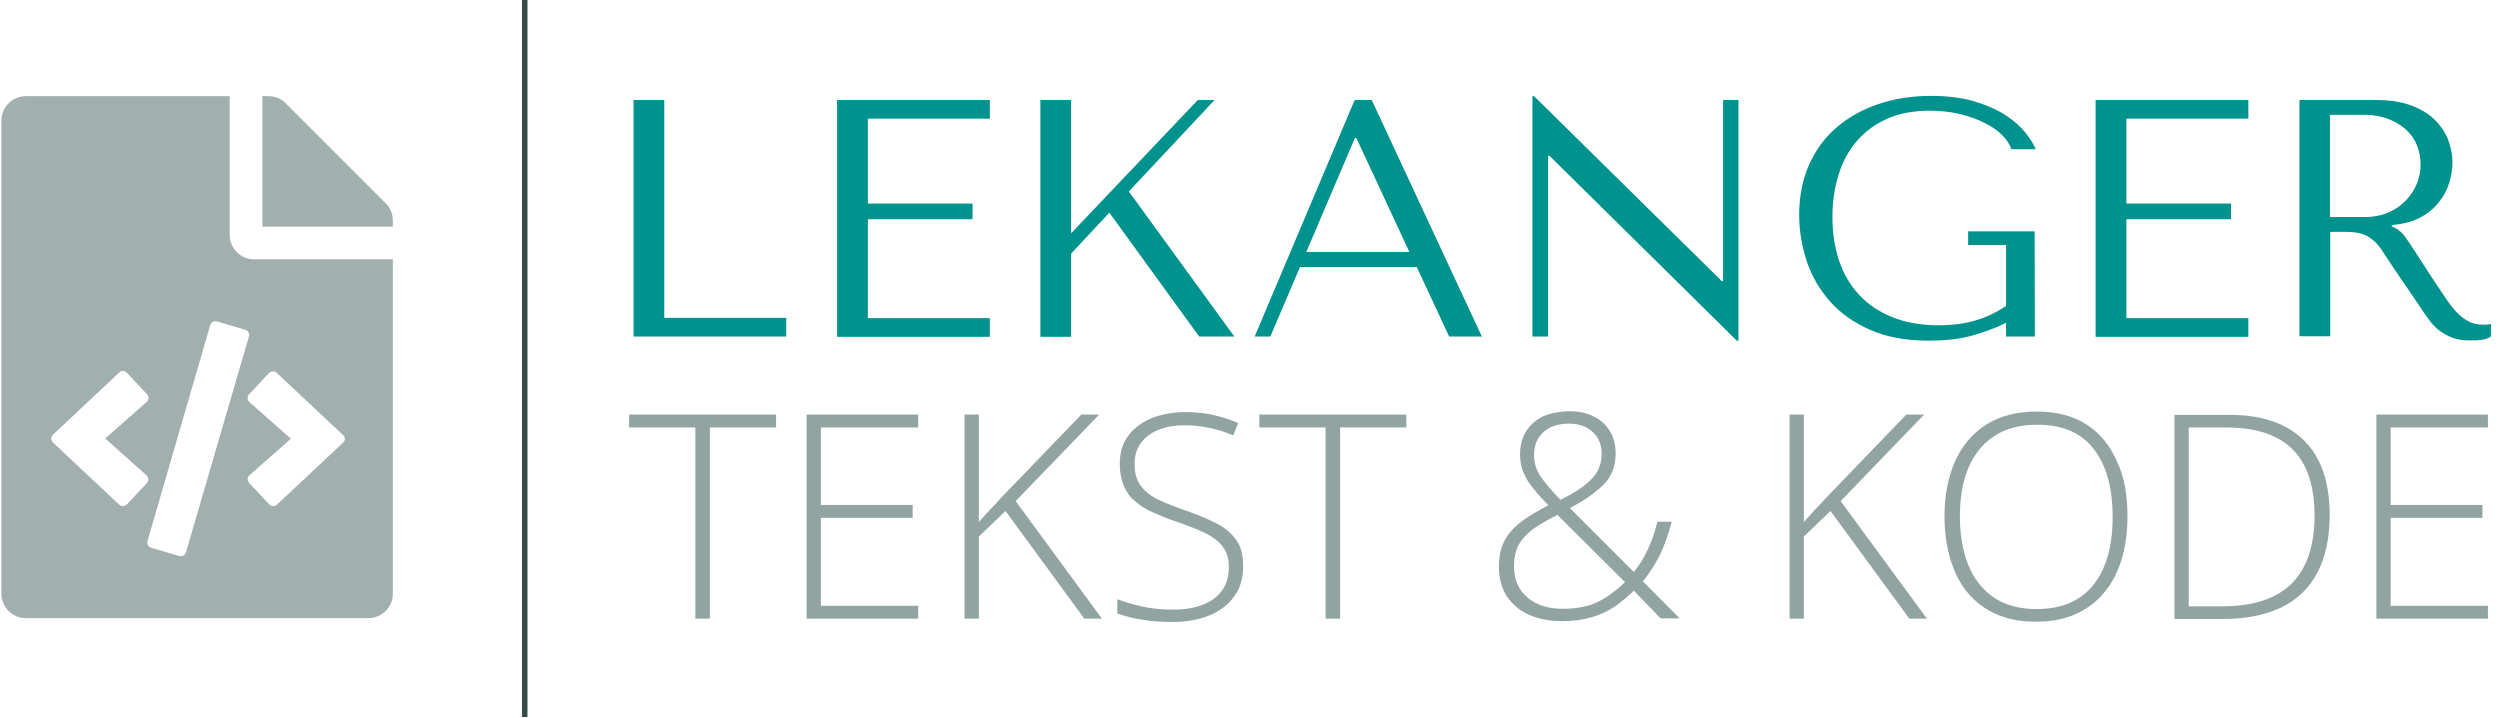
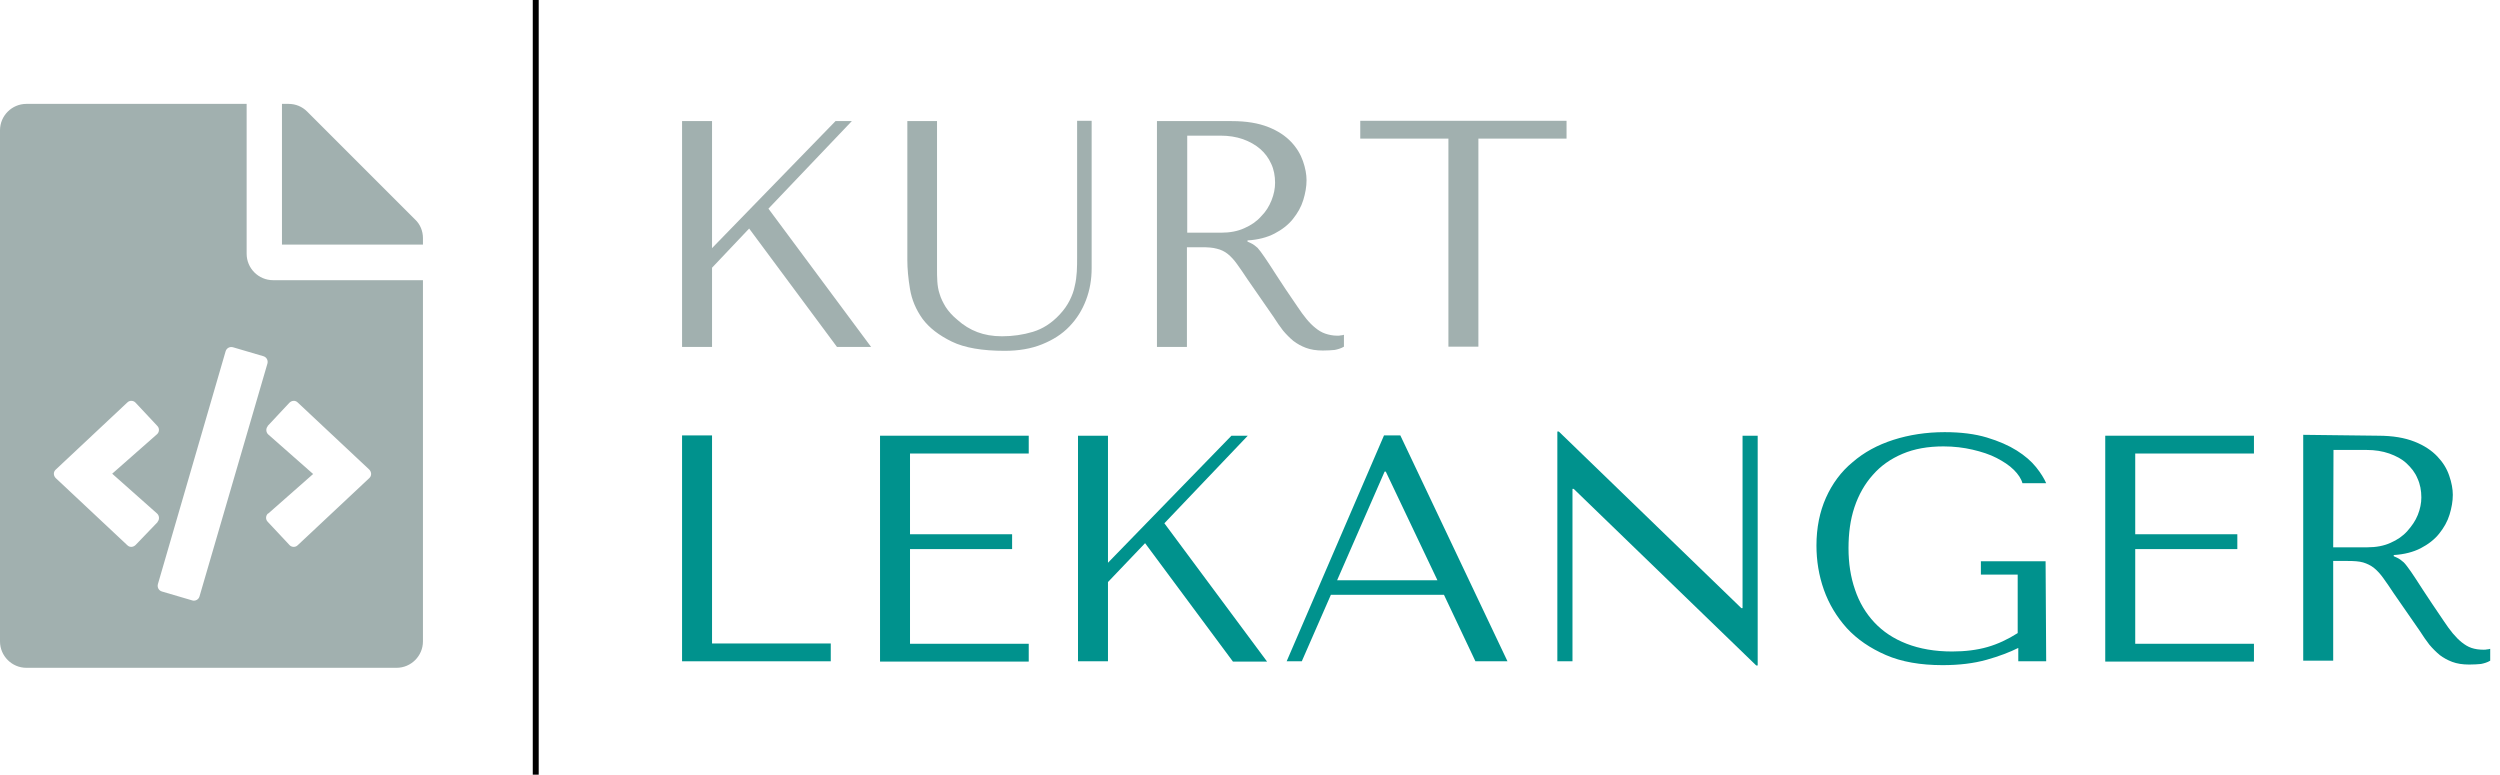
- <svg xmlns="http://www.w3.org/2000/svg" version="1.1" id="Layer_1" x="0px" y="0px" viewBox="0 0 910 261" style="enable-background:new 0 0 910 261;" xml:space="preserve">
+ <svg xmlns="http://www.w3.org/2000/svg" version="1.1" id="Layer_1" x="0px" y="0px" viewBox="0 0 842.3 261" style="enable-background:new 0 0 842.3 261;" xml:space="preserve">
  <style type="text/css">
- 	.st0{fill:#00928D;}
- 	.st1{fill:#91A4A2;}
- 	.st2{fill:none;stroke:#334B49;stroke-width:2;stroke-miterlimit:10;}
- 	.st3{fill:#A1B0AF;}
+ 	.st0{fill:#A1B0AF;}
+ 	.st1{fill:#00928D;}
+ 	.st2{fill:none;stroke:#000000;stroke-width:2;stroke-miterlimit:10;}
</style>
  <g>
-     <path class="st0" d="M230.6,122.5V36.4h11.2v79.3h44.4v6.8C286.2,122.5,230.6,122.5,230.6,122.5z" />
-     <path class="st0" d="M360.3,36.4v6.8h-44.4v30.9H354v5.7h-38.1v36h44.4v6.8h-55.6V36.4H360.3z" />
-     <path class="st0" d="M378.7,36.4h11.2v48.5L436,36.4h6.1l-31.2,33.3l38.4,52.8h-12.8l-32.7-45.1l-13.9,14.9v30.3h-11.2L378.7,36.4   L378.7,36.4z" />
-     <path class="st0" d="M473.2,97.2l-10.8,25.3h-5.7l36.4-86.1h6.2l40.1,86.1h-11.9l-11.8-25.3H473.2z M493.7,50.2h-0.5l-17.7,41.5   H513L493.7,50.2z" />
-     <path class="st0" d="M632.8,36.4V124h-0.6L564,56.7h-0.5v65.8h-5.7V35h0.6l68.3,67.3h0.5V36.4H632.8z" />
-     <path class="st0" d="M740.7,122.5h-10.5v-5c-3.1,1.6-7.1,3.1-11.8,4.5c-4.8,1.4-10.2,2-16.4,2c-8.2,0-15.3-1.3-21.2-3.9   s-10.8-6-14.6-10.3s-6.7-9.2-8.5-14.6c-1.8-5.5-2.8-11.1-2.8-16.9c0-6.8,1.2-12.9,3.6-18.3c2.4-5.4,5.7-9.9,10-13.6   c4.3-3.7,9.3-6.5,15.2-8.5s12.3-3,19.2-3c6.1,0,11.3,0.7,15.8,2c4.5,1.4,8.2,3,11.3,5c3,2,5.4,4.1,7.2,6.3c1.8,2.3,3,4.3,3.8,6.1   h-8.9c-0.5-1.7-1.6-3.4-3.3-5.1c-1.7-1.7-3.8-3.2-6.5-4.5c-2.6-1.3-5.6-2.4-9-3.2s-7-1.2-10.8-1.2c-5.8,0-10.9,0.9-15.3,2.8   c-4.4,1.9-8.1,4.6-11.1,8s-5.3,7.5-6.8,12.3S667,73.4,667,79c0,5.7,0.8,11,2.4,15.8c1.6,4.8,4,8.9,7.2,12.4s7.2,6.2,12.1,8.2   c4.8,2,10.5,3,17,3c4.9,0,9.3-0.6,13.2-1.7s7.6-2.9,11.3-5.3V89.2h-13.8v-5h24.2L740.7,122.5L740.7,122.5z" />
-     <path class="st0" d="M818.4,36.4v6.8H774v30.9h38.1v5.7H774v36h44.4v6.8h-55.6V36.4H818.4z" />
-     <path class="st0" d="M864.8,36.4c5.5,0,10,0.8,13.7,2.3c3.6,1.5,6.5,3.4,8.5,5.7c2.1,2.3,3.6,4.7,4.4,7.3c0.9,2.6,1.3,5,1.3,7.3   c0,2.5-0.4,5-1.2,7.6s-2.1,5-3.9,7.2c-1.8,2.2-4.1,4.1-6.9,5.5c-2.8,1.5-6.2,2.3-10.1,2.6v0.5l1.2,0.6c1,0.5,1.8,1.1,2.5,1.8   c0.7,0.7,1.6,1.9,2.7,3.6c1.1,1.6,2.6,4,4.5,6.9c1.9,3,4.5,7,7.9,12c1.1,1.7,2.2,3.3,3.3,4.6c1.1,1.4,2.2,2.5,3.3,3.4   s2.4,1.7,3.7,2.2s2.8,0.7,4.6,0.7c0.4,0,0.8,0,1.2-0.1c0.4,0,0.8-0.1,1.2-0.2v4.6c-1.1,0.7-2.3,1.1-3.4,1.2   c-1.1,0.2-2.6,0.2-4.4,0.2c-2.5,0-4.6-0.3-6.3-1c-1.8-0.7-3.3-1.5-4.7-2.6s-2.7-2.4-3.8-4c-1.2-1.6-2.4-3.3-3.6-5.2l-9.8-14.4   c-1.5-2.3-2.8-4.2-3.8-5.8c-1.1-1.6-2.2-2.8-3.5-3.8c-1.2-1-2.6-1.7-4.1-2.1s-3.4-0.6-5.7-0.6h-5.4v38H837v-86L864.8,36.4   L864.8,36.4z M848.1,79h12.7c3.3,0,6.2-0.6,8.7-1.7s4.6-2.6,6.4-4.5c1.7-1.8,3-3.9,3.9-6.1c0.9-2.3,1.3-4.5,1.3-6.7   c0-2.6-0.5-5-1.4-7.3c-0.9-2.2-2.3-4.1-4.1-5.7c-1.8-1.6-4-2.8-6.5-3.8c-2.5-0.9-5.3-1.4-8.5-1.4h-12.5L848.1,79L848.1,79z" />
+     <path class="st0" d="M229.8,40.8h10.1v42.8l41.6-42.8h5.5l-28.1,29.5l34.6,46.6h-11.5L252.4,77l-12.5,13.2v26.7h-10.1L229.8,40.8   L229.8,40.8z" />
+     <path class="st0" d="M315.7,40.8v49.7c0,1.4,0,2.9,0.1,4.3c0.1,1.4,0.3,2.9,0.8,4.3c0.4,1.4,1.1,2.8,2,4.3c0.9,1.4,2.2,2.9,3.9,4.3   c2.1,1.9,4.4,3.3,6.8,4.2c2.4,0.9,5.1,1.4,8.3,1.4c3.6,0,7.1-0.5,10.4-1.5c3.3-1,6.3-2.9,9-5.8c1.5-1.6,2.6-3.2,3.4-4.8   s1.4-3.2,1.7-4.8c0.4-1.6,0.6-3.3,0.7-4.9c0.1-1.6,0.1-3.2,0.1-4.8v-46h4.9v49.6c0,3.8-0.6,7.4-1.9,10.8c-1.3,3.4-3.1,6.3-5.6,8.9   s-5.5,4.5-9.2,6s-7.9,2.2-12.6,2.2c-7.5,0-13.5-1-17.8-3.1s-7.6-4.6-9.9-7.7c-2.2-3.1-3.6-6.4-4.2-10c-0.6-3.6-0.9-6.9-0.9-9.8   V40.8H315.7L315.7,40.8z" />
+     <path class="st0" d="M415,40.8c5,0,9,0.7,12.3,2s5.8,3,7.7,5s3.2,4.2,4,6.5s1.2,4.5,1.2,6.4c0,2.2-0.4,4.4-1.1,6.7   s-1.9,4.4-3.5,6.4c-1.6,2-3.7,3.6-6.2,4.9s-5.6,2.1-9.1,2.3v0.4l1.1,0.5c0.9,0.4,1.6,1,2.3,1.6c0.6,0.7,1.4,1.7,2.4,3.2   c1,1.4,2.3,3.5,4,6.1c1.7,2.7,4.1,6.2,7.1,10.6c1,1.5,2,2.9,3,4.1c1,1.2,2,2.2,3,3c1,0.8,2.1,1.5,3.3,1.9s2.5,0.7,4.1,0.7   c0.4,0,0.7,0,1.1-0.1c0.4,0,0.7-0.1,1.1-0.2v4c-1,0.6-2.1,0.9-3.1,1.1c-1,0.1-2.4,0.2-4,0.2c-2.2,0-4.1-0.3-5.7-0.9   c-1.6-0.6-3-1.4-4.2-2.3c-1.2-1-2.4-2.2-3.5-3.5c-1.1-1.4-2.1-2.9-3.2-4.6l-8.8-12.7c-1.3-2-2.5-3.7-3.5-5.1c-1-1.4-2-2.5-3.1-3.4   s-2.4-1.5-3.7-1.8c-1.4-0.4-3.1-0.5-5.2-0.5h-4.9v33.6h-10.1V40.8H415L415,40.8z M399.9,78.4h11.5c3,0,5.6-0.5,7.8-1.5   c2.3-1,4.2-2.3,5.7-4c1.6-1.6,2.7-3.4,3.5-5.4s1.2-4,1.2-5.9c0-2.3-0.4-4.5-1.3-6.4c-0.9-2-2.1-3.6-3.7-5s-3.6-2.5-5.8-3.3   c-2.3-0.8-4.8-1.2-7.6-1.2h-11.2V78.4L399.9,78.4z" />
+     <path class="st0" d="M488,116.8V46.7h-29.7v-6h69.5v6h-29.7v70.1H488z" />
+     <path class="st1" d="M229.8,222.8v-76.1h10.1v70.1h40v6H229.8L229.8,222.8z" />
+     <path class="st1" d="M346.6,146.8v6h-40V180H341v5h-34.4v31.9h40v6h-50.1v-76.1H346.6z" />
+     <path class="st1" d="M363.2,146.8h10.1v42.8l41.6-42.8h5.5l-28.1,29.5l34.6,46.6h-11.5L385.8,183l-12.5,13.1v26.7h-10.1   L363.2,146.8L363.2,146.8z" />
+     <path class="st1" d="M448.4,200.4l-9.8,22.4h-5.1l32.8-76.1h5.5l36.1,76.1h-10.8l-10.6-22.4H448.4z M466.9,158.9h-0.4l-16,36.6   h33.8L466.9,158.9z" />
+     <path class="st1" d="M592.2,146.8v77.4h-0.5l-61.5-59.5h-0.4v58.1h-5.1v-77.4h0.5l61.5,59.5h0.4v-58.1L592.2,146.8L592.2,146.8z" />
+     <path class="st1" d="M689.4,222.8H680v-4.5c-2.8,1.4-6.4,2.8-10.7,4s-9.2,1.8-14.8,1.8c-7.4,0-13.8-1.1-19.1-3.4s-9.7-5.3-13.2-9.1   c-3.4-3.8-6-8.1-7.7-12.9c-1.7-4.8-2.5-9.8-2.5-14.9c0-6,1.1-11.4,3.2-16.1s5.1-8.8,9-12c3.8-3.3,8.4-5.8,13.7-7.5   c5.3-1.7,11.1-2.6,17.3-2.6c5.5,0,10.2,0.6,14.2,1.8c4,1.2,7.4,2.7,10.1,4.4c2.7,1.7,4.9,3.6,6.5,5.6c1.6,2,2.7,3.8,3.4,5.4h-8   c-0.4-1.5-1.4-3-2.9-4.5c-1.5-1.5-3.5-2.8-5.8-4s-5.1-2.1-8.1-2.8c-3-0.7-6.3-1.1-9.8-1.1c-5.2,0-9.8,0.8-13.8,2.5s-7.3,4-10,7.1   c-2.7,3-4.8,6.7-6.2,10.9s-2,8.8-2,13.8s0.7,9.7,2.2,14c1.4,4.2,3.6,7.9,6.5,11s6.5,5.5,10.9,7.2c4.4,1.7,9.5,2.6,15.3,2.6   c4.4,0,8.4-0.5,11.9-1.5c3.5-1,6.9-2.6,10.2-4.7v-19.7h-12.4v-4.5h21.8L689.4,222.8L689.4,222.8z" />
+     <path class="st1" d="M759.4,146.8v6h-40V180h34.4v5h-34.4v31.9h40v6h-50.1v-76.1H759.4z" />
+     <path class="st1" d="M801.2,146.8c5,0,9,0.7,12.3,2s5.8,3,7.7,5s3.2,4.1,4,6.5c0.8,2.3,1.2,4.5,1.2,6.4c0,2.2-0.4,4.4-1.1,6.7   s-1.9,4.4-3.5,6.4s-3.7,3.6-6.2,4.9s-5.6,2.1-9.1,2.3v0.4l1.1,0.5c0.9,0.4,1.6,1,2.3,1.6c0.6,0.6,1.4,1.7,2.4,3.1s2.3,3.5,4,6.1   c1.7,2.6,4.1,6.2,7.1,10.6c1,1.5,2,2.9,3,4.1c1,1.2,2,2.2,3,3c1,0.8,2.1,1.5,3.3,1.9c1.2,0.4,2.5,0.6,4.1,0.6c0.4,0,0.7,0,1.1-0.1   c0.4,0,0.7-0.1,1.1-0.2v4c-1,0.6-2.1,0.9-3.1,1.1c-1,0.1-2.4,0.2-4,0.2c-2.2,0-4.1-0.3-5.7-0.9s-3-1.4-4.2-2.3   c-1.2-1-2.4-2.2-3.5-3.5c-1.1-1.4-2.1-2.9-3.2-4.6l-8.8-12.7c-1.3-2-2.5-3.7-3.5-5.1s-2-2.5-3.1-3.4c-1.1-0.9-2.4-1.5-3.7-1.9   c-1.4-0.4-3.1-0.5-5.2-0.5h-4.9v33.6H776v-76.1L801.2,146.8L801.2,146.8z M786.1,184.4h11.5c3,0,5.6-0.5,7.8-1.5   c2.3-1,4.2-2.3,5.7-4s2.7-3.4,3.5-5.4c0.8-2,1.2-4,1.2-5.9c0-2.3-0.4-4.5-1.3-6.4c-0.8-2-2.1-3.6-3.7-5.1s-3.6-2.5-5.8-3.3   c-2.3-0.8-4.8-1.2-7.6-1.2h-11.2L786.1,184.4L786.1,184.4z" />
  </g>
-   <g>
-     <path class="st1" d="M258.4,225.2h-5.3v-69.6H229v-4.7h53.5v4.7h-24.1V225.2z" />
-     <path class="st1" d="M334.2,225.2h-40.6v-74.3h40.6v4.7h-35.4v28.2h33.4v4.7h-33.4v32h35.4V225.2z" />
-     <path class="st1" d="M401.1,225.2h-6.4L366,186l-9.7,9.3v29.9h-5.2v-74.3h5.2V190c1.3-1.4,2.6-2.9,3.9-4.3c1.4-1.4,2.8-2.9,4.1-4.4   l29.3-30.4h6.5l-30.4,31.5L401.1,225.2z" />
-     <path class="st1" d="M452.5,206.1c0,4.4-1.1,8.2-3.4,11.2c-2.2,3-5.3,5.3-9.1,6.8c-3.8,1.5-8.2,2.3-13,2.3c-3,0-5.8-0.1-8.2-0.4   c-2.5-0.3-4.7-0.7-6.7-1.1c-2-0.5-3.8-1-5.4-1.6v-5.2c2.6,1,5.7,1.9,9.2,2.7s7.3,1.1,11.4,1.1c3.9,0,7.3-0.6,10.3-1.7   c3-1.1,5.4-2.8,7.1-5.1s2.6-5.1,2.6-8.6c0-3.1-0.7-5.5-2.2-7.5c-1.4-1.9-3.6-3.6-6.5-5s-6.5-2.8-10.9-4.3c-3.1-1-5.8-2.2-8.3-3.3   s-4.6-2.5-6.4-4.1c-1.8-1.5-3.1-3.4-4-5.6c-0.9-2.2-1.4-4.8-1.4-7.8c0-4.1,1-7.6,3.1-10.3c2.1-2.8,4.9-4.9,8.5-6.4   c3.6-1.4,7.6-2.2,12.1-2.2c3.6,0,6.9,0.3,10.1,1s6.3,1.7,9.3,3l-1.8,4.5c-3-1.3-6-2.2-8.9-2.8c-3-0.6-5.9-0.9-8.8-0.9   c-3.5,0-6.6,0.5-9.3,1.6c-2.7,1-4.9,2.6-6.5,4.7c-1.6,2.1-2.4,4.7-2.4,7.8c0,3.3,0.7,5.9,2.2,7.9s3.6,3.7,6.3,5   c2.7,1.3,6,2.6,9.7,3.9c4.4,1.5,8.2,3.1,11.4,4.7c3.2,1.6,5.7,3.7,7.4,6.2C451.7,198.8,452.5,202,452.5,206.1z" />
-     <path class="st1" d="M487.8,225.2h-5.3v-69.6h-24.1v-4.7h53.5v4.7h-24.1V225.2z" />
-     <path class="st1" d="M571.3,149.7c3.4,0,6.3,0.6,8.8,1.9c2.5,1.2,4.5,3,5.9,5.3s2.1,5.1,2.1,8.2c0,4.6-1.5,8.5-4.6,11.5   s-7.1,5.8-12.1,8.3l23.3,23.3c2-2.4,3.7-5.1,5.1-8.2c1.5-3.1,2.6-6.5,3.5-10.1h5.2c-1.1,4.3-2.5,8.3-4.2,11.9   c-1.8,3.6-3.9,6.9-6.3,9.8l13.4,13.5h-6.9l-9.8-10.1c-2.2,2.2-4.5,4.1-7,5.8s-5.3,3-8.4,3.9c-3.1,0.9-6.6,1.4-10.7,1.4   c-4.6,0-8.6-0.8-12-2.3s-6.1-3.8-8.1-6.7c-1.9-3-2.9-6.6-2.9-10.9c0-3.8,0.7-6.9,2.1-9.5c1.4-2.6,3.5-4.9,6.2-6.9s5.9-3.9,9.7-5.9   c-2.1-2.1-3.9-4.1-5.4-6c-1.6-1.9-2.8-3.8-3.6-5.8c-0.9-2-1.3-4.2-1.3-6.7c0-3.2,0.7-6,2.2-8.4s3.6-4.2,6.3-5.5   C564.5,150.4,567.7,149.7,571.3,149.7z M566.9,187.4c-3.4,1.7-6.3,3.4-8.6,5c-2.4,1.7-4.1,3.6-5.4,5.7c-1.2,2.2-1.8,4.8-1.8,8   c0,4.8,1.6,8.6,4.9,11.4c3.2,2.7,7.5,4.1,12.8,4.1s9.7-0.9,13.2-2.7s6.6-4.2,9.5-7L566.9,187.4z M571.1,154.2c-3.9,0-7,1-9.3,3.1   s-3.4,4.8-3.4,8.3c0,2.9,0.8,5.6,2.5,8s4,5.2,7.1,8.3c4.8-2.3,8.6-4.8,11.1-7.3c2.6-2.5,3.9-5.7,3.9-9.4c0-3.4-1.1-6-3.3-8   C577.6,155.2,574.7,154.2,571.1,154.2z" />
-     <path class="st1" d="M701.4,225.2H695L666.3,186l-9.7,9.3v29.9h-5.2v-74.3h5.2V190c1.3-1.4,2.6-2.9,3.9-4.3   c1.4-1.4,2.8-2.9,4.1-4.4l29.3-30.4h6.5L670,182.4L701.4,225.2z" />
-     <path class="st1" d="M774.4,188c0,5.7-0.7,10.8-2.1,15.5c-1.4,4.7-3.5,8.7-6.3,12.1c-2.8,3.4-6.2,6-10.4,7.9s-9,2.8-14.5,2.8   c-5.6,0-10.4-0.9-14.6-2.8c-4.2-1.9-7.6-4.5-10.4-7.9c-2.8-3.4-4.8-7.5-6.2-12.2s-2.1-9.9-2.1-15.5c0-7.5,1.3-14.2,3.8-19.9   c2.6-5.7,6.3-10.2,11.3-13.4s11.2-4.8,18.5-4.8c7,0,13,1.5,17.9,4.6s8.6,7.5,11.1,13.2C773.2,173.2,774.4,180,774.4,188z    M713.4,187.9c0,6.6,1,12.5,3,17.6s5.1,9,9.2,11.9c4.1,2.8,9.4,4.3,15.7,4.3c6.4,0,11.6-1.4,15.7-4.2c4.1-2.8,7.1-6.7,9.1-11.8   c2-5,2.9-10.9,2.9-17.6c0-10.6-2.3-18.8-6.9-24.7c-4.6-5.9-11.4-8.8-20.5-8.8c-6.3,0-11.6,1.4-15.8,4.2s-7.3,6.7-9.4,11.7   C714.4,175.4,713.4,181.3,713.4,187.9z" />
-     <path class="st1" d="M848,187.4c0,8.3-1.5,15.3-4.4,20.9c-2.9,5.6-7.3,9.9-13,12.7s-12.9,4.3-21.3,4.3h-17.8V151h20.1   c7.9,0,14.6,1.4,20,4.2s9.5,6.9,12.3,12.3C846.6,172.8,848,179.4,848,187.4z M842.5,187.6c0-7.1-1.2-13-3.5-17.7   s-5.8-8.3-10.6-10.7c-4.7-2.4-10.8-3.6-18-3.6h-13.7v65.1H809c11.2,0,19.6-2.8,25.2-8.3C839.7,206.8,842.5,198.6,842.5,187.6z" />
-     <path class="st1" d="M905.6,225.2H865v-74.3h40.6v4.7h-35.4v28.2h33.4v4.7h-33.4v32h35.4V225.2z" />
-   </g>
-   <path class="st2" d="M191,142.9C191,0,191,0,191,0l0,0v261" />
-   <path class="st3" d="M143,80.3v2.2H95.5V35h2.2c2.4,0,4.6,0.9,6.3,2.6L140.4,74C142.1,75.6,143,77.9,143,80.3z M92.5,94.4  c-4.9,0-8.9-4-8.9-8.9V35H9.4c-4.9,0-8.9,4-8.9,8.9v172.2c0,4.9,4,8.9,8.9,8.9h124.7c4.9,0,8.9-4,8.9-8.9V94.4H92.5z M46.2,183.6  c-0.8,0.8-2,0.8-2.8,0.1l0,0l-24.1-22.6c-0.8-0.8-0.8-2-0.1-2.8l0.1-0.1l24.1-22.6c0.8-0.8,2.1-0.7,2.8,0.1l0,0l7.3,7.8  c0.8,0.8,0.7,2.1-0.1,2.8l0,0l-15.1,13.3l15,13.4c0.8,0.7,0.9,2,0.2,2.8l0,0L46.2,183.6L46.2,183.6z M65.3,202.4l-10.2-3  c-1.1-0.3-1.7-1.4-1.4-2.5l22.8-78.5c0.3-1.1,1.4-1.7,2.5-1.4l10.2,3c1.1,0.3,1.7,1.4,1.4,2.5l0,0L67.7,201  C67.4,202.1,66.3,202.7,65.3,202.4L65.3,202.4L65.3,202.4z M124.9,161.1l-24.1,22.6c-0.8,0.8-2.1,0.7-2.8-0.1l0,0l-7.3-7.8  c-0.8-0.8-0.7-2.1,0.1-2.8l0,0l15.1-13.3l-15.1-13.3c-0.8-0.7-0.9-2-0.2-2.8l0,0l7.3-7.8c0.8-0.8,2-0.8,2.8-0.1l0,0l24.1,22.6  C125.7,159,125.8,160.3,124.9,161.1C125,161.1,125,161.1,124.9,161.1L124.9,161.1z" />
+   <path class="st2" d="M180.5,142.9V0l0,0v261" />
+   <path class="st0" d="M142.5,80.2v2.2H95V35h2.2c2.4,0,4.6,0.9,6.3,2.6L139.9,74C141.6,75.6,142.5,77.9,142.5,80.2L142.5,80.2z   M92,94.4c-4.9,0-8.9-4-8.9-8.9V35H8.9C4,35,0,39,0,43.9v172.2c0,4.9,4,8.9,8.9,8.9h124.7c4.9,0,8.9-4,8.9-8.9V94.4L92,94.4L92,94.4  z M45.7,183.6c-0.8,0.8-2,0.9-2.8,0.1l0,0l-24.1-22.6c-0.8-0.8-0.9-2-0.1-2.8c0,0,0.1-0.1,0.1-0.1l24.1-22.6  c0.8-0.8,2.1-0.7,2.8,0.1l0,0l7.3,7.8c0.8,0.8,0.7,2.1-0.1,2.8c0,0,0,0,0,0l-15.1,13.3L52.9,173c0.8,0.7,0.9,2,0.2,2.8  c0,0,0,0,0,0.1L45.7,183.6L45.7,183.6L45.7,183.6z M64.8,202.3l-10.2-3c-1.1-0.3-1.7-1.4-1.4-2.5L76,118.4c0.3-1.1,1.4-1.7,2.5-1.4  l10.2,3c1.1,0.3,1.7,1.4,1.4,2.5l0,0L67.2,201C66.9,202,65.8,202.6,64.8,202.3L64.8,202.3L64.8,202.3L64.8,202.3z M124.4,161.1  l-24.1,22.6c-0.8,0.8-2.1,0.7-2.8-0.1l0,0l-7.3-7.8c-0.8-0.8-0.7-2.1,0.1-2.8c0,0,0,0,0.1,0l15.1-13.3l-15.1-13.3  c-0.8-0.7-0.9-2-0.2-2.8c0,0,0,0,0-0.1l7.3-7.8c0.8-0.8,2-0.9,2.8-0.1l0,0l24.1,22.6C125.2,159,125.3,160.3,124.4,161.1  C124.5,161.1,124.5,161.1,124.4,161.1L124.4,161.1L124.4,161.1z" />
</svg>
